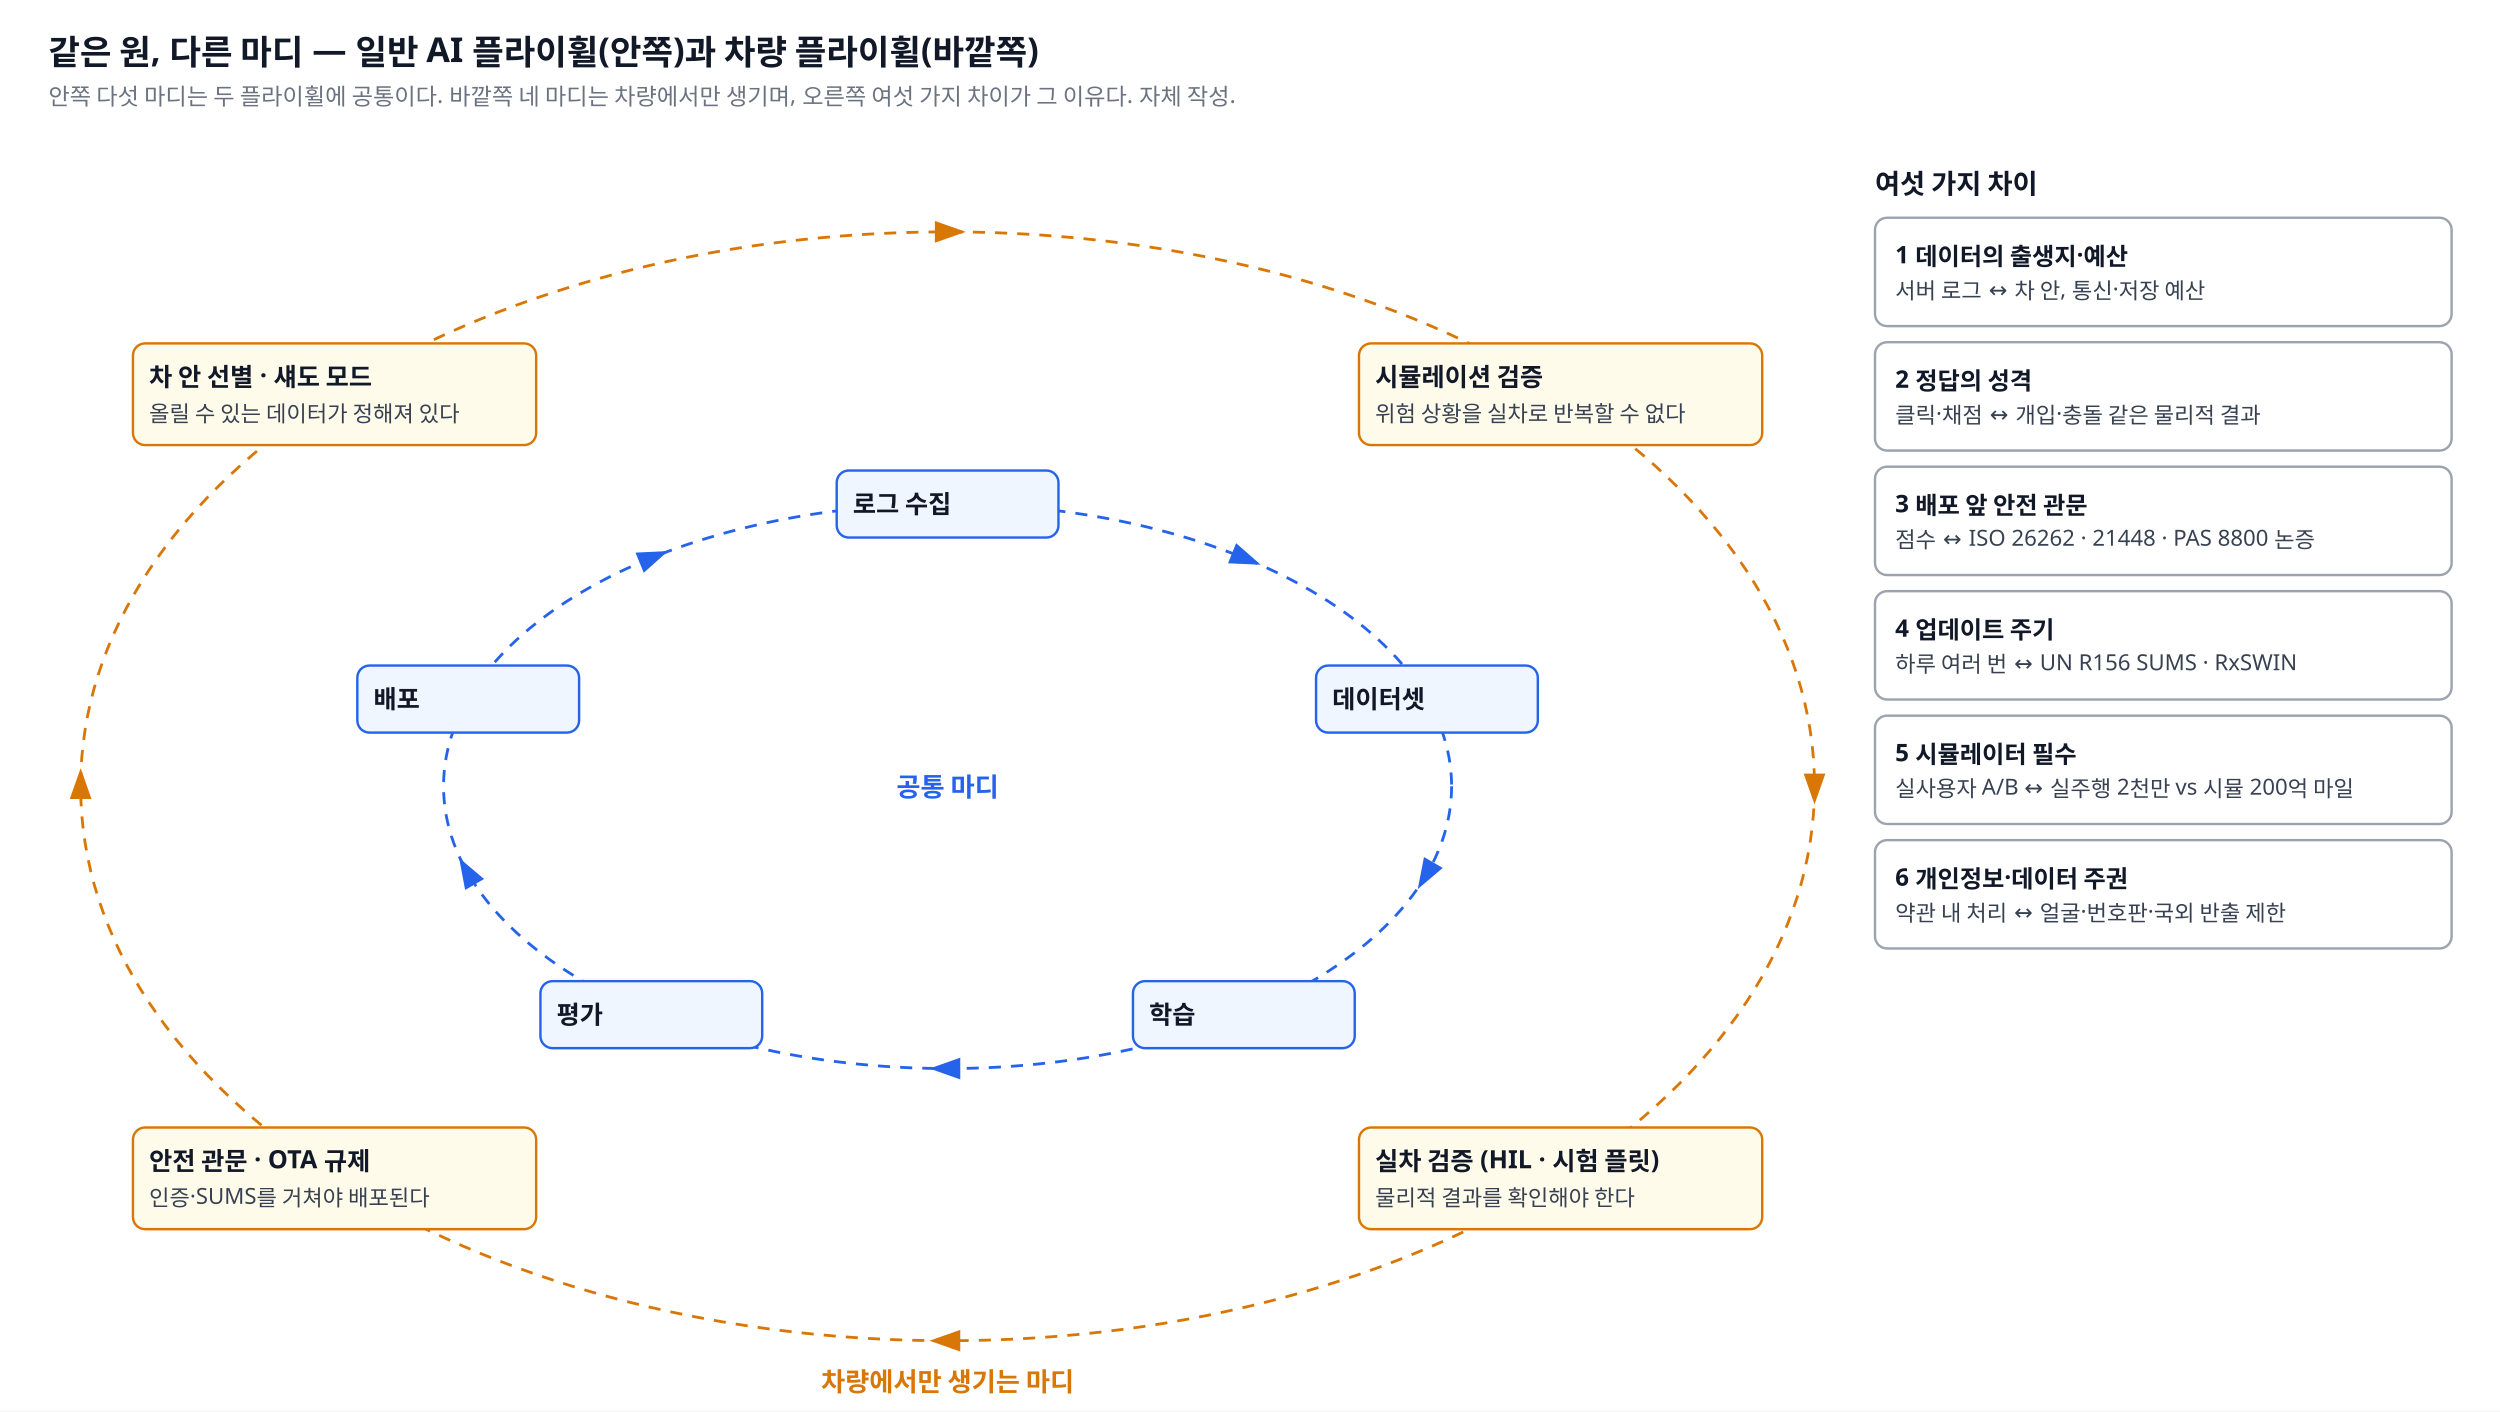
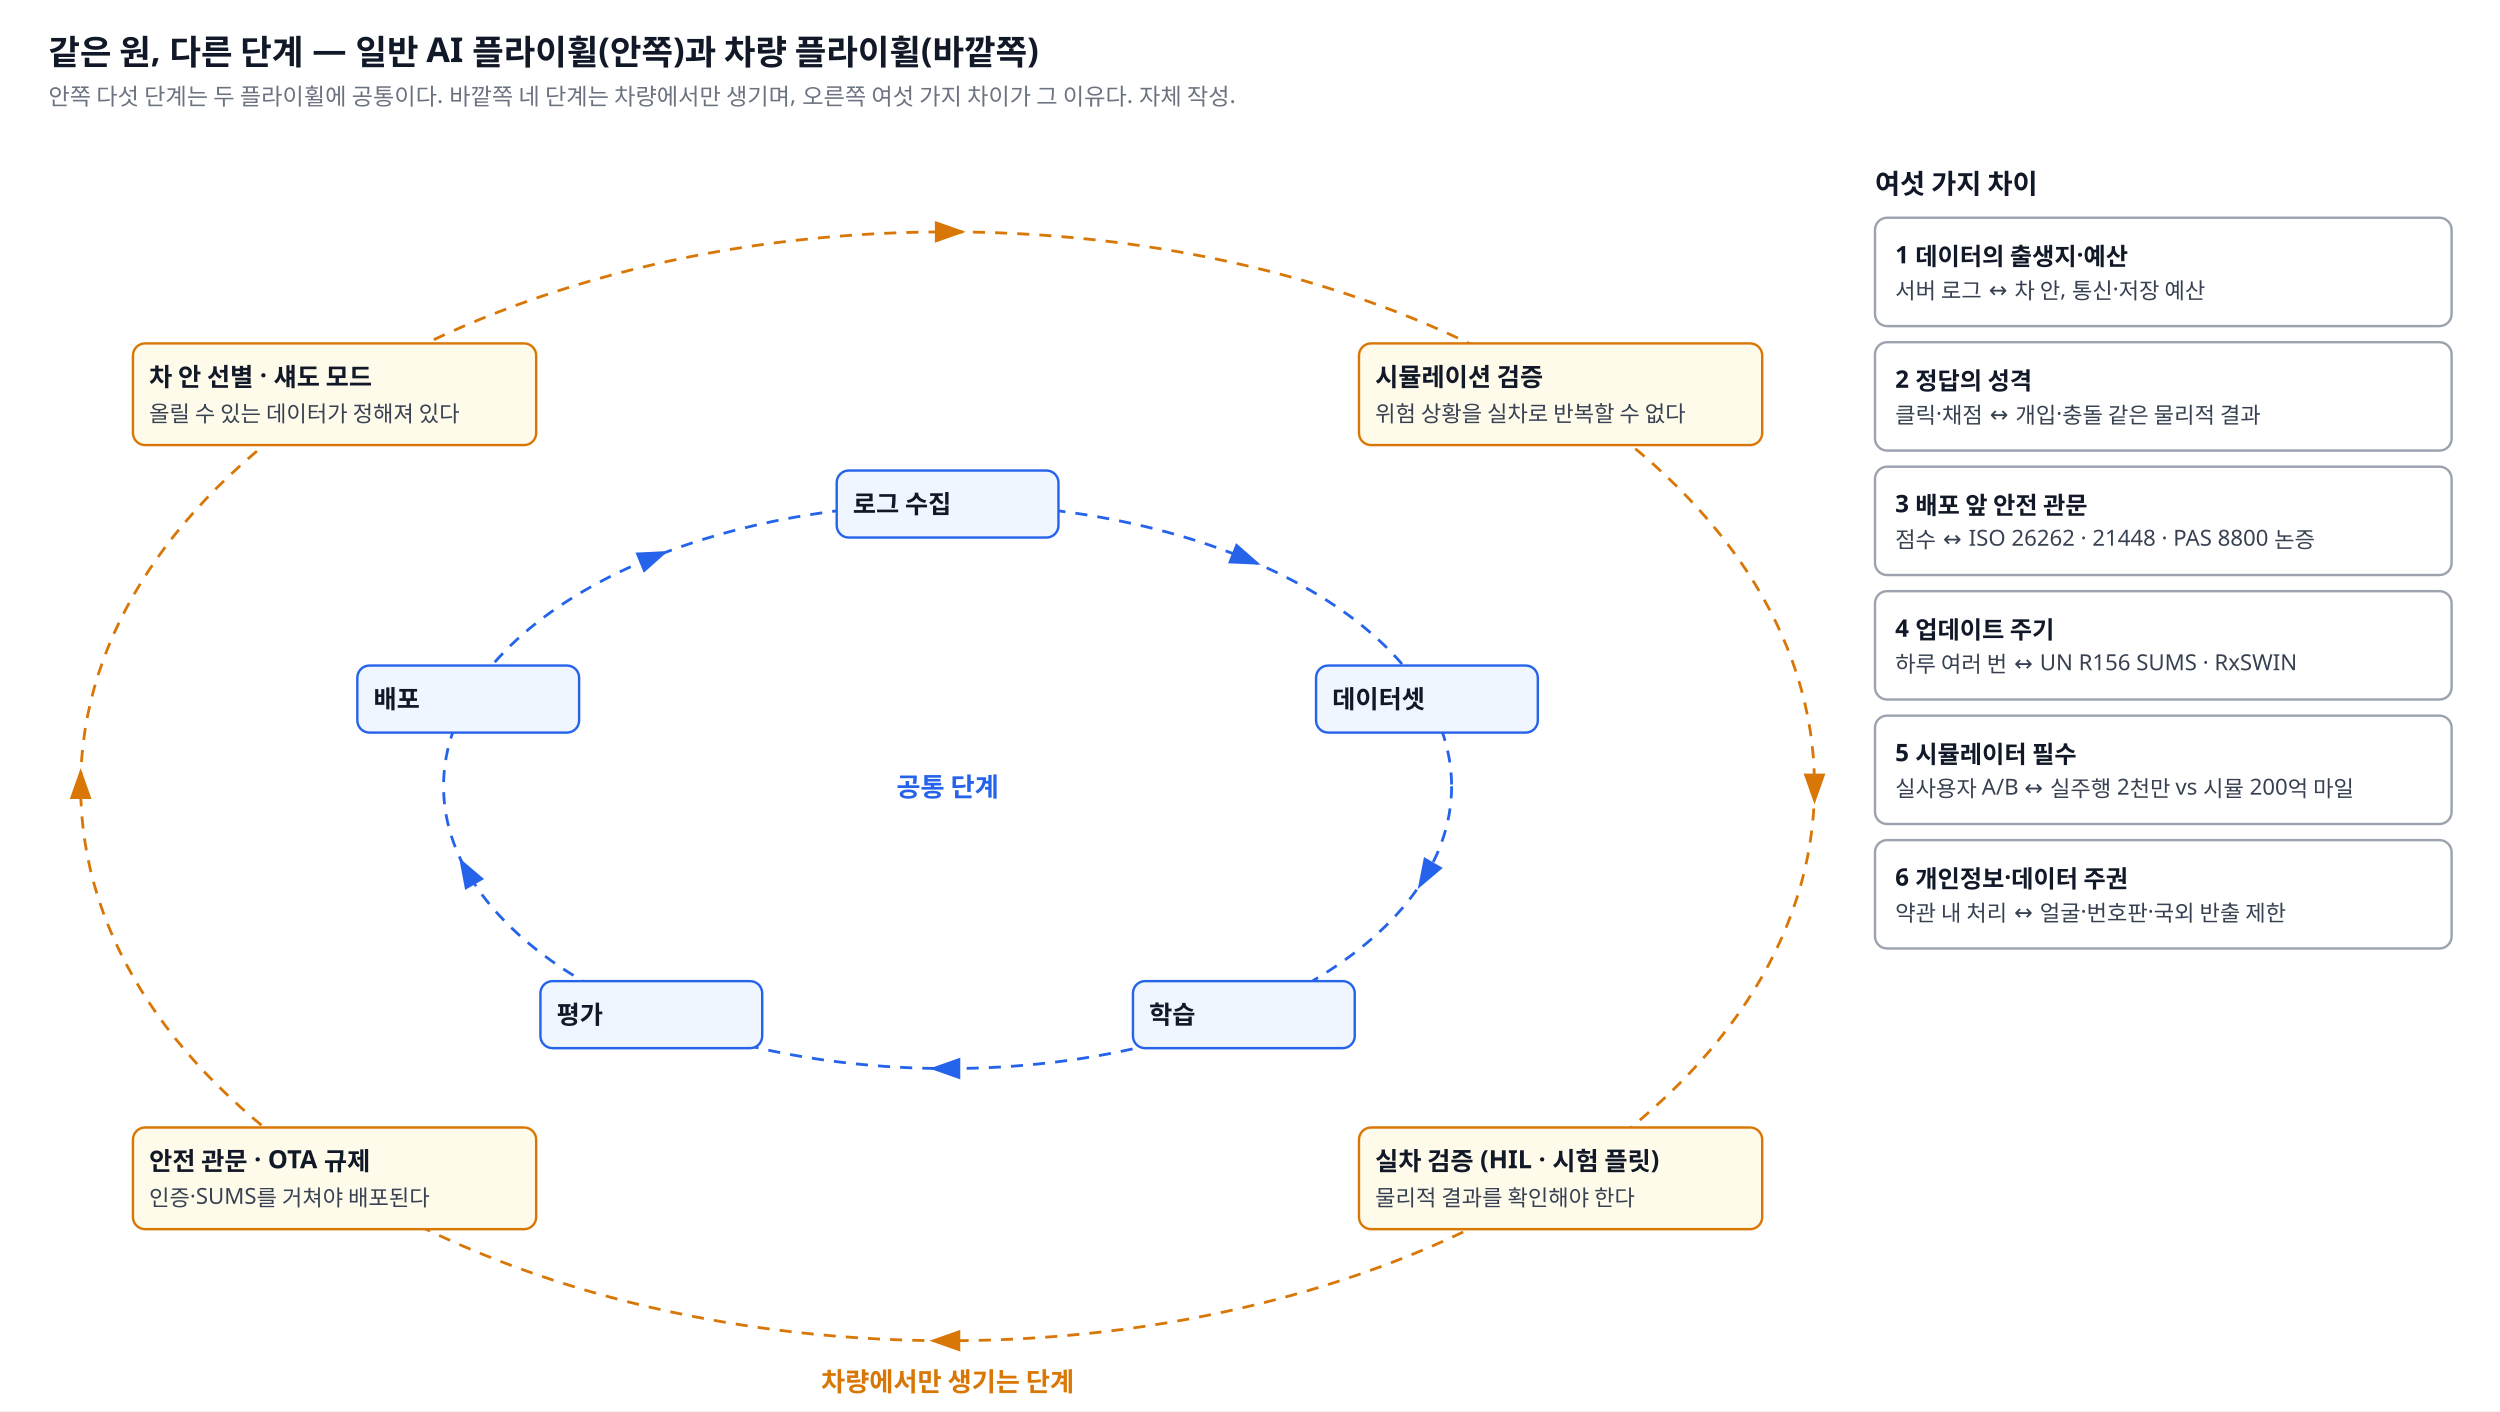
<svg xmlns="http://www.w3.org/2000/svg" width="1240" height="700" viewBox="0 0 1240 700" font-family="IBM Plex Sans KR, Pretendard, Noto Sans KR, Apple SD Gothic Neo, sans-serif">
  <defs>
    <marker id="arr" markerWidth="8" markerHeight="8" refX="6" refY="4" orient="auto">
      <path d="M0,0 L8,4 L0,8 z" fill="#4b5563" />
    </marker>
  </defs>
  <rect width="1240" height="700" fill="#ffffff" />
-   <text x="24" y="32" font-size="17" fill="#111827" font-weight="700">같은 원, 다른 마디 — 일반 AI 플라이휠(안쪽)과 차량 플라이휠(바깥쪽)</text>
-   <text x="24" y="52" font-size="11.5" fill="#6b7280">안쪽 다섯 마디는 두 플라이휠에 공통이다. 바깥쪽 네 마디는 차량에서만 생기며, 오른쪽 여섯 가지 차이가 그 이유다. 자체 작성.</text>
+   <text x="24" y="32" font-size="17" fill="#111827" font-weight="700">같은 원, 다른 단계 — 일반 AI 플라이휠(안쪽)과 차량 플라이휠(바깥쪽)</text>
+   <text x="24" y="52" font-size="11.5" fill="#6b7280">안쪽 다섯 단계는 두 플라이휠에 공통이다. 바깥쪽 네 단계는 차량에서만 생기며, 오른쪽 여섯 가지 차이가 그 이유다. 자체 작성.</text>
  <ellipse cx="470" cy="390" rx="250" ry="140" fill="none" stroke="#2563eb" stroke-width="1.4" stroke-dasharray="6 5" />
  <polygon points="625.3,280.1 609.1,279.4 613.1,269.4" fill="#2563eb" />
  <polygon points="703.2,441.0 706.3,425.1 715.6,430.5" fill="#2563eb" />
  <polygon points="461.0,530.0 476.3,524.6 476.3,535.4" fill="#2563eb" />
  <polygon points="227.7,425.5 240.1,436.0 230.7,441.4" fill="#2563eb" />
  <polygon points="331.4,273.3 319.3,284.1 315.2,274.1" fill="#2563eb" />
  <rect x="415.0" y="233.375" width="110" height="33.25" rx="6" fill="#eff6ff" stroke="#2563eb" stroke-width="1.2" />
  <text x="423.0" y="254.5" font-size="12.5" fill="#111827" font-weight="700">로그 수집</text>
  <rect x="652.764" y="330.113" width="110" height="33.25" rx="6" fill="#eff6ff" stroke="#2563eb" stroke-width="1.2" />
  <text x="660.764" y="351.238" font-size="12.5" fill="#111827" font-weight="700">데이터셋</text>
  <rect x="561.946" y="486.637" width="110" height="33.25" rx="6" fill="#eff6ff" stroke="#2563eb" stroke-width="1.2" />
  <text x="569.946" y="507.762" font-size="12.5" fill="#111827" font-weight="700">학습</text>
  <rect x="268.054" y="486.637" width="110" height="33.25" rx="6" fill="#eff6ff" stroke="#2563eb" stroke-width="1.2" />
  <text x="276.054" y="507.762" font-size="12.5" fill="#111827" font-weight="700">평가</text>
  <rect x="177.236" y="330.113" width="110" height="33.25" rx="6" fill="#eff6ff" stroke="#2563eb" stroke-width="1.2" />
  <text x="185.236" y="351.238" font-size="12.5" fill="#111827" font-weight="700">배포</text>
-   <text x="470" y="395" font-size="13" fill="#2563eb" font-weight="700" text-anchor="middle">공통 마디</text>
+   <text x="470" y="395" font-size="13" fill="#2563eb" font-weight="700" text-anchor="middle">공통 단계</text>
  <ellipse cx="470" cy="390" rx="430" ry="275" fill="none" stroke="#d97706" stroke-width="1.4" stroke-dasharray="6 5" />
  <polygon points="479.0,115.0 463.7,120.4 463.7,109.6" fill="#d97706" />
  <polygon points="900.0,399.0 894.6,383.7 905.4,383.7" fill="#d97706" />
  <polygon points="461.0,665.0 476.3,659.6 476.3,670.4" fill="#d97706" />
  <polygon points="40.0,381.0 45.4,396.3 34.6,396.3" fill="#d97706" />
  <rect x="65.944" y="170.331" width="200" height="50.43" rx="6" fill="#fffbeb" stroke="#d97706" stroke-width="1.2" />
  <text x="73.944" y="191.456" font-size="12.5" fill="#111827" font-weight="700">차 안 선별 · 섀도 모드</text>
  <text x="73.944" y="209.131" font-size="11" fill="#374151">올릴 수 있는 데이터가 정해져 있다</text>
  <rect x="674.056" y="170.331" width="200" height="50.43" rx="6" fill="#fffbeb" stroke="#d97706" stroke-width="1.2" />
  <text x="682.056" y="191.456" font-size="12.5" fill="#111827" font-weight="700">시뮬레이션 검증</text>
  <text x="682.056" y="209.131" font-size="11" fill="#374151">위험 상황을 실차로 반복할 수 없다</text>
  <rect x="674.056" y="559.239" width="200" height="50.43" rx="6" fill="#fffbeb" stroke="#d97706" stroke-width="1.2" />
  <text x="682.056" y="580.364" font-size="12.5" fill="#111827" font-weight="700">실차 검증 (HIL · 시험 플릿)</text>
  <text x="682.056" y="598.039" font-size="11" fill="#374151">물리적 결과를 확인해야 한다</text>
  <rect x="65.944" y="559.239" width="200" height="50.43" rx="6" fill="#fffbeb" stroke="#d97706" stroke-width="1.2" />
  <text x="73.944" y="580.364" font-size="12.5" fill="#111827" font-weight="700">안전 관문 · OTA 규제</text>
  <text x="73.944" y="598.039" font-size="11" fill="#374151">인증·SUMS를 거쳐야 배포된다</text>
-   <text x="470" y="690" font-size="13" fill="#d97706" font-weight="700" text-anchor="middle">차량에서만 생기는 마디</text>
+   <text x="470" y="690" font-size="13" fill="#d97706" font-weight="700" text-anchor="middle">차량에서만 생기는 단계</text>
  <text x="930" y="96" font-size="13.5" fill="#111827" font-weight="700">여섯 가지 차이</text>
  <rect x="930" y="108" width="286" height="53.74" rx="6" fill="#fff" stroke="#9ca3af" stroke-width="1.2" />
  <text x="940" y="130.6" font-size="12" fill="#111827" font-weight="700">1 데이터의 출생지·예산</text>
  <text x="940" y="148.11" font-size="11" fill="#374151">서버 로그 ↔ 차 안, 통신·저장 예산</text>
  <rect x="930" y="169.74" width="286" height="53.74" rx="6" fill="#fff" stroke="#9ca3af" stroke-width="1.2" />
  <text x="940" y="192.34" font-size="12" fill="#111827" font-weight="700">2 정답의 성격</text>
  <text x="940" y="209.85" font-size="11" fill="#374151">클릭·채점 ↔ 개입·충돌 같은 물리적 결과</text>
  <rect x="930" y="231.48" width="286" height="53.74" rx="6" fill="#fff" stroke="#9ca3af" stroke-width="1.2" />
  <text x="940" y="254.08" font-size="12" fill="#111827" font-weight="700">3 배포 앞 안전 관문</text>
  <text x="940" y="271.59" font-size="11" fill="#374151">점수 ↔ ISO 26262 · 21448 · PAS 8800 논증</text>
  <rect x="930" y="293.22" width="286" height="53.74" rx="6" fill="#fff" stroke="#9ca3af" stroke-width="1.2" />
  <text x="940" y="315.82" font-size="12" fill="#111827" font-weight="700">4 업데이트 주기</text>
  <text x="940" y="333.33" font-size="11" fill="#374151">하루 여러 번 ↔ UN R156 SUMS · RxSWIN</text>
  <rect x="930" y="354.96" width="286" height="53.74" rx="6" fill="#fff" stroke="#9ca3af" stroke-width="1.2" />
  <text x="940" y="377.56" font-size="12" fill="#111827" font-weight="700">5 시뮬레이터 필수</text>
  <text x="940" y="395.07" font-size="11" fill="#374151">실사용자 A/B ↔ 실주행 2천만 vs 시뮬 200억 마일</text>
  <rect x="930" y="416.7" width="286" height="53.74" rx="6" fill="#fff" stroke="#9ca3af" stroke-width="1.2" />
  <text x="940" y="439.3" font-size="12" fill="#111827" font-weight="700">6 개인정보·데이터 주권</text>
  <text x="940" y="456.81" font-size="11" fill="#374151">약관 내 처리 ↔ 얼굴·번호판·국외 반출 제한</text>
</svg>
